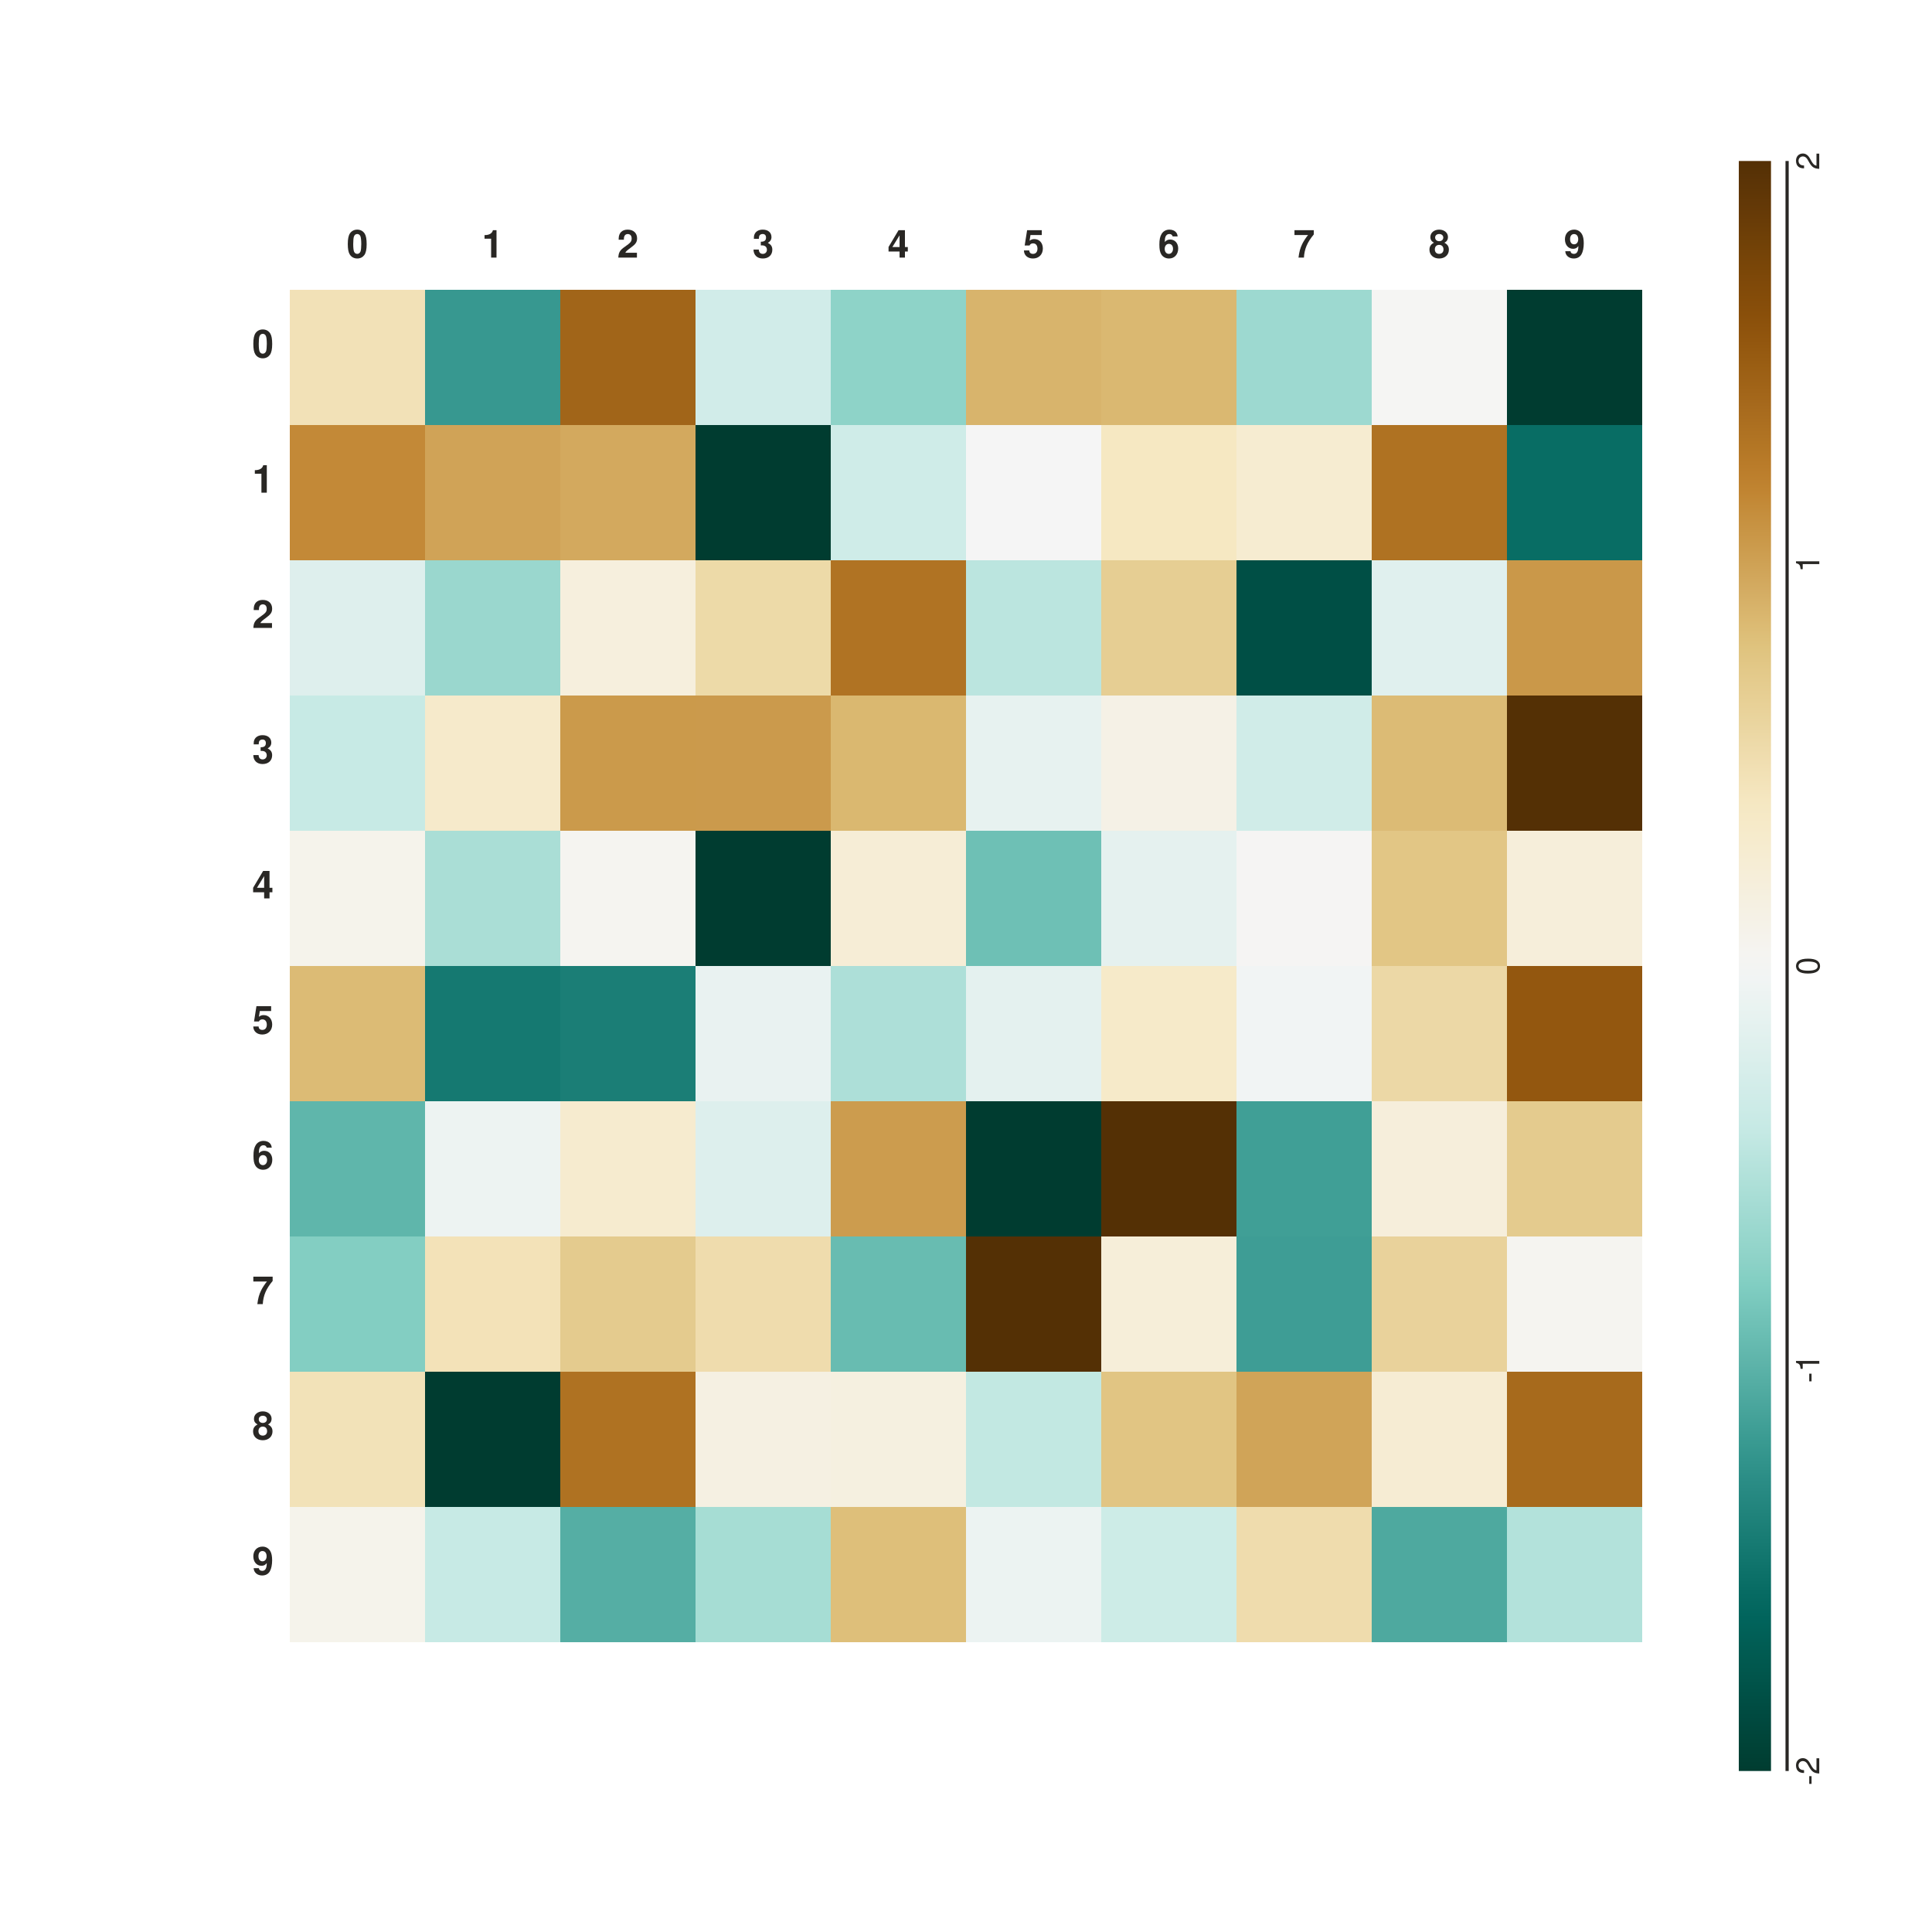
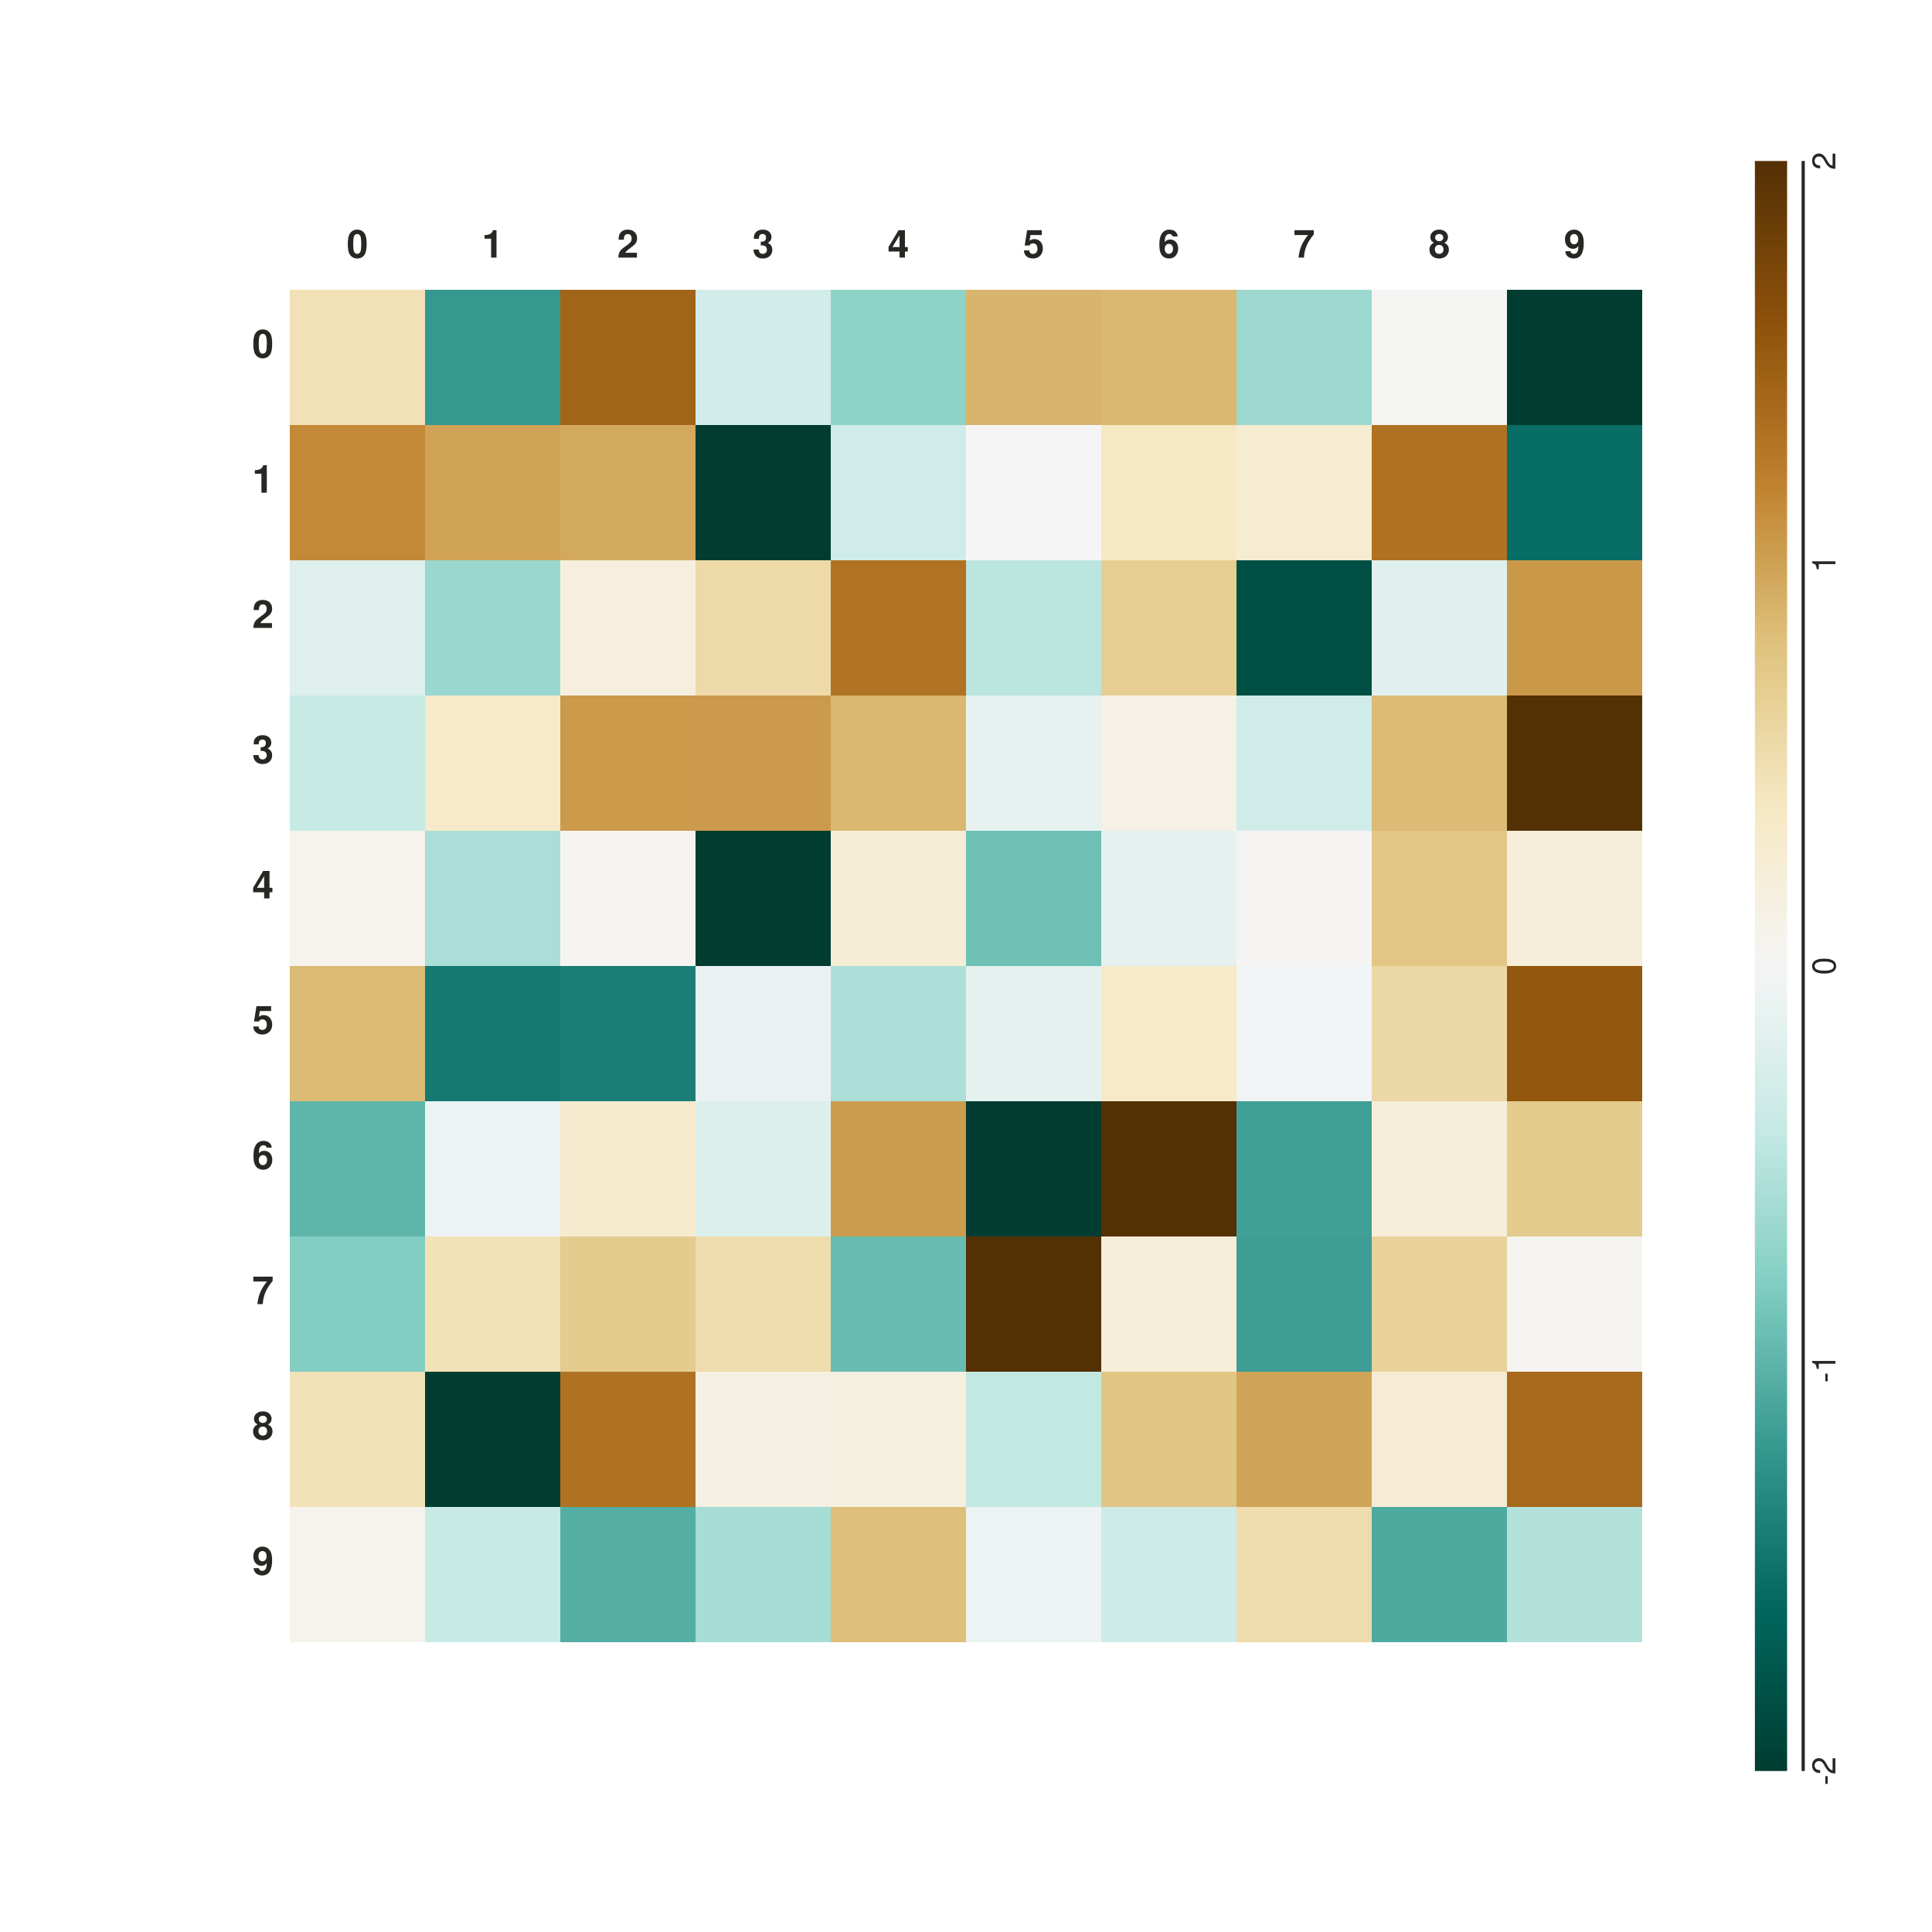
- <svg xmlns="http://www.w3.org/2000/svg" height="600px" id="t7e00053fbd194cd78de696c38e4dab0b" preserveAspectRatio="xMidYMid meet" style="background-color:transparent;fill:rgb(16.1%,15.3%,14.1%);fill-opacity:1.0;font-family:Helvetica;font-size:12px;opacity:1.0;stroke:rgb(16.1%,15.3%,14.1%);stroke-opacity:1.0;stroke-width:1.0" viewBox="0 0 600 600" width="600px">
-   <g class="toyplot-axes-Table" id="t185ddd05c07b481d8f91a84769df62e2">
+ <svg xmlns="http://www.w3.org/2000/svg" height="600px" id="tb7312faa47954177bf4423fdf1bb9a1d" preserveAspectRatio="xMidYMid meet" style="background-color:transparent;fill:rgb(16.1%,15.3%,14.1%);fill-opacity:1.0;font-family:Helvetica;font-size:12px;opacity:1.0;stroke:rgb(16.1%,15.3%,14.1%);stroke-opacity:1.0;stroke-width:1.0" viewBox="0 0 600 600" width="600px">
+   <g class="toyplot-axes-Table" id="t3fafdb1cf3924877aa176a4763cde2a1">
    <text style="alignment-baseline:middle;fill:rgb(16.1%,15.3%,14.1%);fill-opacity:1.0;font-size:12px;font-weight:bold;stroke:none;text-anchor:middle" transform="rotate(0,111.0,80.0)" x="111.0" y="80.0">0</text>
    <text style="alignment-baseline:middle;fill:rgb(16.1%,15.3%,14.1%);fill-opacity:1.0;font-size:12px;font-weight:bold;stroke:none;text-anchor:middle" transform="rotate(0,153.0,80.0)" x="153.0" y="80.0">1</text>
    <text style="alignment-baseline:middle;fill:rgb(16.1%,15.3%,14.1%);fill-opacity:1.0;font-size:12px;font-weight:bold;stroke:none;text-anchor:middle" transform="rotate(0,195.0,80.0)" x="195.0" y="80.0">2</text>
    <text style="alignment-baseline:middle;fill:rgb(16.1%,15.3%,14.1%);fill-opacity:1.0;font-size:12px;font-weight:bold;stroke:none;text-anchor:middle" transform="rotate(0,237.0,80.0)" x="237.0" y="80.0">3</text>
    <text style="alignment-baseline:middle;fill:rgb(16.1%,15.3%,14.1%);fill-opacity:1.0;font-size:12px;font-weight:bold;stroke:none;text-anchor:middle" transform="rotate(0,279.0,80.0)" x="279.0" y="80.0">4</text>
    <text style="alignment-baseline:middle;fill:rgb(16.1%,15.3%,14.1%);fill-opacity:1.0;font-size:12px;font-weight:bold;stroke:none;text-anchor:middle" transform="rotate(0,321.0,80.0)" x="321.0" y="80.0">5</text>
    <text style="alignment-baseline:middle;fill:rgb(16.1%,15.3%,14.1%);fill-opacity:1.0;font-size:12px;font-weight:bold;stroke:none;text-anchor:middle" transform="rotate(0,363.0,80.0)" x="363.0" y="80.0">6</text>
    <text style="alignment-baseline:middle;fill:rgb(16.1%,15.3%,14.1%);fill-opacity:1.0;font-size:12px;font-weight:bold;stroke:none;text-anchor:middle" transform="rotate(0,405.0,80.0)" x="405.0" y="80.0">7</text>
    <text style="alignment-baseline:middle;fill:rgb(16.1%,15.3%,14.1%);fill-opacity:1.0;font-size:12px;font-weight:bold;stroke:none;text-anchor:middle" transform="rotate(0,447.0,80.0)" x="447.0" y="80.0">8</text>
    <text style="alignment-baseline:middle;fill:rgb(16.1%,15.3%,14.1%);fill-opacity:1.0;font-size:12px;font-weight:bold;stroke:none;text-anchor:middle" transform="rotate(0,489.0,80.0)" x="489.0" y="80.0">9</text>
    <text style="alignment-baseline:middle;fill:rgb(16.1%,15.3%,14.1%);fill-opacity:1.0;font-size:12px;font-weight:bold;stroke:none;text-anchor:end" x="85.0" y="111.0">0</text>
    <rect height="42.0" style="fill:rgb(94.9%,88.3%,71.6%);fill-opacity:1.0;stroke:none" width="42.0" x="90.0" y="90.0" />
    <rect height="42.0" style="fill:rgb(21.4%,59.7%,56.5%);fill-opacity:1.0;stroke:none" width="42.0" x="132.0" y="90.0" />
    <rect height="42.0" style="fill:rgb(63.3%,39.6%,9.66%);fill-opacity:1.0;stroke:none" width="42.0" x="174.0" y="90.0" />
    <rect height="42.0" style="fill:rgb(82%,92.7%,91.2%);fill-opacity:1.0;stroke:none" width="42.0" x="216.0" y="90.0" />
    <rect height="42.0" style="fill:rgb(55.7%,82.6%,78.5%);fill-opacity:1.0;stroke:none" width="42.0" x="258.0" y="90.0" />
    <rect height="42.0" style="fill:rgb(84.7%,70.5%,42.2%);fill-opacity:1.0;stroke:none" width="42.0" x="300.0" y="90.0" />
    <rect height="42.0" style="fill:rgb(85.6%,72.3%,44.3%);fill-opacity:1.0;stroke:none" width="42.0" x="342.0" y="90.0" />
    <rect height="42.0" style="fill:rgb(61.6%,85%,81.5%);fill-opacity:1.0;stroke:none" width="42.0" x="384.0" y="90.0" />
    <rect height="42.0" style="fill:rgb(96.1%,95.9%,95.3%);fill-opacity:1.0;stroke:none" width="42.0" x="426.0" y="90.0" />
    <rect height="42.0" style="fill:rgb(0%,23.5%,18.8%);fill-opacity:1.0;stroke:none" width="42.0" x="468.0" y="90.0" />
    <text style="alignment-baseline:middle;fill:rgb(16.1%,15.3%,14.1%);fill-opacity:1.0;font-size:12px;font-weight:bold;stroke:none;text-anchor:end" x="85.0" y="153.0">1</text>
    <rect height="42.0" style="fill:rgb(76.5%,53.8%,21.6%);fill-opacity:1.0;stroke:none" width="42.0" x="90.0" y="132.0" />
    <rect height="42.0" style="fill:rgb(81.4%,63.8%,34%);fill-opacity:1.0;stroke:none" width="42.0" x="132.0" y="132.0" />
    <rect height="42.0" style="fill:rgb(82.6%,66.3%,37%);fill-opacity:1.0;stroke:none" width="42.0" x="174.0" y="132.0" />
    <rect height="42.0" style="fill:rgb(0%,23.5%,18.8%);fill-opacity:1.0;stroke:none" width="42.0" x="216.0" y="132.0" />
    <rect height="42.0" style="fill:rgb(81%,92.5%,90.8%);fill-opacity:1.0;stroke:none" width="42.0" x="258.0" y="132.0" />
    <rect height="42.0" style="fill:rgb(96.1%,96.1%,96%);fill-opacity:1.0;stroke:none" width="42.0" x="300.0" y="132.0" />
    <rect height="42.0" style="fill:rgb(96.3%,90.8%,76.1%);fill-opacity:1.0;stroke:none" width="42.0" x="342.0" y="132.0" />
    <rect height="42.0" style="fill:rgb(96.4%,92.4%,81.9%);fill-opacity:1.0;stroke:none" width="42.0" x="384.0" y="132.0" />
    <rect height="42.0" style="fill:rgb(68.8%,44.9%,13.5%);fill-opacity:1.0;stroke:none" width="42.0" x="426.0" y="132.0" />
    <rect height="42.0" style="fill:rgb(3.1%,42.6%,39.4%);fill-opacity:1.0;stroke:none" width="42.0" x="468.0" y="132.0" />
    <text style="alignment-baseline:middle;fill:rgb(16.1%,15.3%,14.1%);fill-opacity:1.0;font-size:12px;font-weight:bold;stroke:none;text-anchor:end" x="85.0" y="195.0">2</text>
    <rect height="42.0" style="fill:rgb(86.9%,93.9%,92.9%);fill-opacity:1.0;stroke:none" width="42.0" x="90.0" y="174.0" />
    <rect height="42.0" style="fill:rgb(60.2%,84.5%,80.8%);fill-opacity:1.0;stroke:none" width="42.0" x="132.0" y="174.0" />
    <rect height="42.0" style="fill:rgb(96.3%,93.6%,86.6%);fill-opacity:1.0;stroke:none" width="42.0" x="174.0" y="174.0" />
    <rect height="42.0" style="fill:rgb(93%,85.3%,65.9%);fill-opacity:1.0;stroke:none" width="42.0" x="216.0" y="174.0" />
    <rect height="42.0" style="fill:rgb(69%,45%,13.6%);fill-opacity:1.0;stroke:none" width="42.0" x="258.0" y="174.0" />
    <rect height="42.0" style="fill:rgb(73.2%,89.8%,87.4%);fill-opacity:1.0;stroke:none" width="42.0" x="300.0" y="174.0" />
    <rect height="42.0" style="fill:rgb(90.3%,80.7%,57.6%);fill-opacity:1.0;stroke:none" width="42.0" x="342.0" y="174.0" />
    <rect height="42.0" style="fill:rgb(0.179%,31.1%,27.1%);fill-opacity:1.0;stroke:none" width="42.0" x="384.0" y="174.0" />
    <rect height="42.0" style="fill:rgb(87.8%,94.1%,93.2%);fill-opacity:1.0;stroke:none" width="42.0" x="426.0" y="174.0" />
    <rect height="42.0" style="fill:rgb(79.3%,59.6%,28.7%);fill-opacity:1.0;stroke:none" width="42.0" x="468.0" y="174.0" />
    <text style="alignment-baseline:middle;fill:rgb(16.1%,15.3%,14.1%);fill-opacity:1.0;font-size:12px;font-weight:bold;stroke:none;text-anchor:end" x="85.0" y="237.0">3</text>
    <rect height="42.0" style="fill:rgb(78.1%,91.8%,89.8%);fill-opacity:1.0;stroke:none" width="42.0" x="90.0" y="216.0" />
    <rect height="42.0" style="fill:rgb(96.4%,91.8%,79.5%);fill-opacity:1.0;stroke:none" width="42.0" x="132.0" y="216.0" />
    <rect height="42.0" style="fill:rgb(79.7%,60.3%,29.6%);fill-opacity:1.0;stroke:none" width="42.0" x="174.0" y="216.0" />
    <rect height="42.0" style="fill:rgb(79.7%,60.4%,29.7%);fill-opacity:1.0;stroke:none" width="42.0" x="216.0" y="216.0" />
    <rect height="42.0" style="fill:rgb(85.5%,72%,44%);fill-opacity:1.0;stroke:none" width="42.0" x="258.0" y="216.0" />
    <rect height="42.0" style="fill:rgb(90.6%,94.8%,94.2%);fill-opacity:1.0;stroke:none" width="42.0" x="300.0" y="216.0" />
    <rect height="42.0" style="fill:rgb(96.2%,94.5%,90%);fill-opacity:1.0;stroke:none" width="42.0" x="342.0" y="216.0" />
    <rect height="42.0" style="fill:rgb(81.5%,92.6%,91%);fill-opacity:1.0;stroke:none" width="42.0" x="384.0" y="216.0" />
    <rect height="42.0" style="fill:rgb(86.1%,73.4%,45.8%);fill-opacity:1.0;stroke:none" width="42.0" x="426.0" y="216.0" />
    <rect height="42.0" style="fill:rgb(32.9%,18.8%,1.96%);fill-opacity:1.0;stroke:none" width="42.0" x="468.0" y="216.0" />
    <text style="alignment-baseline:middle;fill:rgb(16.1%,15.3%,14.1%);fill-opacity:1.0;font-size:12px;font-weight:bold;stroke:none;text-anchor:end" x="85.0" y="279.0">4</text>
    <rect height="42.0" style="fill:rgb(96.2%,95.1%,92.3%);fill-opacity:1.0;stroke:none" width="42.0" x="90.0" y="258.0" />
    <rect height="42.0" style="fill:rgb(66.5%,87%,83.9%);fill-opacity:1.0;stroke:none" width="42.0" x="132.0" y="258.0" />
    <rect height="42.0" style="fill:rgb(96.1%,95.6%,94.3%);fill-opacity:1.0;stroke:none" width="42.0" x="174.0" y="258.0" />
    <rect height="42.0" style="fill:rgb(0%,23.5%,18.8%);fill-opacity:1.0;stroke:none" width="42.0" x="216.0" y="258.0" />
    <rect height="42.0" style="fill:rgb(96.3%,92.9%,83.9%);fill-opacity:1.0;stroke:none" width="42.0" x="258.0" y="258.0" />
    <rect height="42.0" style="fill:rgb(43.1%,75.2%,70.9%);fill-opacity:1.0;stroke:none" width="42.0" x="300.0" y="258.0" />
    <rect height="42.0" style="fill:rgb(89.9%,94.6%,93.9%);fill-opacity:1.0;stroke:none" width="42.0" x="342.0" y="258.0" />
    <rect height="42.0" style="fill:rgb(96.1%,95.8%,95.2%);fill-opacity:1.0;stroke:none" width="42.0" x="384.0" y="258.0" />
    <rect height="42.0" style="fill:rgb(88.5%,77.7%,52.1%);fill-opacity:1.0;stroke:none" width="42.0" x="426.0" y="258.0" />
    <rect height="42.0" style="fill:rgb(96.3%,93.3%,85.5%);fill-opacity:1.0;stroke:none" width="42.0" x="468.0" y="258.0" />
    <text style="alignment-baseline:middle;fill:rgb(16.1%,15.3%,14.1%);fill-opacity:1.0;font-size:12px;font-weight:bold;stroke:none;text-anchor:end" x="85.0" y="321.0">5</text>
    <rect height="42.0" style="fill:rgb(86.2%,73.5%,45.8%);fill-opacity:1.0;stroke:none" width="42.0" x="90.0" y="300.0" />
    <rect height="42.0" style="fill:rgb(8.25%,47.4%,44.3%);fill-opacity:1.0;stroke:none" width="42.0" x="132.0" y="300.0" />
    <rect height="42.0" style="fill:rgb(10.5%,49.5%,46.4%);fill-opacity:1.0;stroke:none" width="42.0" x="174.0" y="300.0" />
    <rect height="42.0" style="fill:rgb(91.5%,95%,94.5%);fill-opacity:1.0;stroke:none" width="42.0" x="216.0" y="300.0" />
    <rect height="42.0" style="fill:rgb(67.7%,87.5%,84.6%);fill-opacity:1.0;stroke:none" width="42.0" x="258.0" y="300.0" />
    <rect height="42.0" style="fill:rgb(89.6%,94.5%,93.8%);fill-opacity:1.0;stroke:none" width="42.0" x="300.0" y="300.0" />
    <rect height="42.0" style="fill:rgb(96.4%,91.6%,78.7%);fill-opacity:1.0;stroke:none" width="42.0" x="342.0" y="300.0" />
    <rect height="42.0" style="fill:rgb(94.5%,95.7%,95.5%);fill-opacity:1.0;stroke:none" width="42.0" x="384.0" y="300.0" />
    <rect height="42.0" style="fill:rgb(92.7%,84.8%,65.1%);fill-opacity:1.0;stroke:none" width="42.0" x="426.0" y="300.0" />
    <rect height="42.0" style="fill:rgb(57.6%,34.3%,5.79%);fill-opacity:1.0;stroke:none" width="42.0" x="468.0" y="300.0" />
    <text style="alignment-baseline:middle;fill:rgb(16.1%,15.3%,14.1%);fill-opacity:1.0;font-size:12px;font-weight:bold;stroke:none;text-anchor:end" x="85.0" y="363.0">6</text>
    <rect height="42.0" style="fill:rgb(37.4%,71.2%,67.1%);fill-opacity:1.0;stroke:none" width="42.0" x="90.0" y="342.0" />
    <rect height="42.0" style="fill:rgb(92.9%,95.3%,95%);fill-opacity:1.0;stroke:none" width="42.0" x="132.0" y="342.0" />
    <rect height="42.0" style="fill:rgb(96.4%,92.2%,81%);fill-opacity:1.0;stroke:none" width="42.0" x="174.0" y="342.0" />
    <rect height="42.0" style="fill:rgb(86.7%,93.8%,92.8%);fill-opacity:1.0;stroke:none" width="42.0" x="216.0" y="342.0" />
    <rect height="42.0" style="fill:rgb(80.1%,61.2%,30.7%);fill-opacity:1.0;stroke:none" width="42.0" x="258.0" y="342.0" />
    <rect height="42.0" style="fill:rgb(0%,23.5%,18.8%);fill-opacity:1.0;stroke:none" width="42.0" x="300.0" y="342.0" />
    <rect height="42.0" style="fill:rgb(32.9%,18.8%,1.96%);fill-opacity:1.0;stroke:none" width="42.0" x="342.0" y="342.0" />
    <rect height="42.0" style="fill:rgb(25%,62.3%,58.9%);fill-opacity:1.0;stroke:none" width="42.0" x="384.0" y="342.0" />
    <rect height="42.0" style="fill:rgb(96.3%,93.4%,85.7%);fill-opacity:1.0;stroke:none" width="42.0" x="426.0" y="342.0" />
    <rect height="42.0" style="fill:rgb(89.6%,79.6%,55.6%);fill-opacity:1.0;stroke:none" width="42.0" x="468.0" y="342.0" />
    <text style="alignment-baseline:middle;fill:rgb(16.1%,15.3%,14.1%);fill-opacity:1.0;font-size:12px;font-weight:bold;stroke:none;text-anchor:end" x="85.0" y="405.0">7</text>
    <rect height="42.0" style="fill:rgb(51.2%,80.8%,76.2%);fill-opacity:1.0;stroke:none" width="42.0" x="90.0" y="384.0" />
    <rect height="42.0" style="fill:rgb(95.1%,88.7%,72.2%);fill-opacity:1.0;stroke:none" width="42.0" x="132.0" y="384.0" />
    <rect height="42.0" style="fill:rgb(89.6%,79.6%,55.6%);fill-opacity:1.0;stroke:none" width="42.0" x="174.0" y="384.0" />
    <rect height="42.0" style="fill:rgb(93.7%,86.4%,68%);fill-opacity:1.0;stroke:none" width="42.0" x="216.0" y="384.0" />
    <rect height="42.0" style="fill:rgb(40.9%,73.7%,69.5%);fill-opacity:1.0;stroke:none" width="42.0" x="258.0" y="384.0" />
    <rect height="42.0" style="fill:rgb(32.9%,18.8%,1.96%);fill-opacity:1.0;stroke:none" width="42.0" x="300.0" y="384.0" />
    <rect height="42.0" style="fill:rgb(96.3%,93.2%,85%);fill-opacity:1.0;stroke:none" width="42.0" x="342.0" y="384.0" />
    <rect height="42.0" style="fill:rgb(24.3%,61.7%,58.4%);fill-opacity:1.0;stroke:none" width="42.0" x="384.0" y="384.0" />
    <rect height="42.0" style="fill:rgb(91.2%,82.3%,60.6%);fill-opacity:1.0;stroke:none" width="42.0" x="426.0" y="384.0" />
    <rect height="42.0" style="fill:rgb(96.1%,95.6%,94.1%);fill-opacity:1.0;stroke:none" width="42.0" x="468.0" y="384.0" />
    <text style="alignment-baseline:middle;fill:rgb(16.1%,15.3%,14.1%);fill-opacity:1.0;font-size:12px;font-weight:bold;stroke:none;text-anchor:end" x="85.0" y="447.0">8</text>
    <rect height="42.0" style="fill:rgb(95%,88.6%,72.1%);fill-opacity:1.0;stroke:none" width="42.0" x="90.0" y="426.0" />
    <rect height="42.0" style="fill:rgb(0%,23.5%,18.8%);fill-opacity:1.0;stroke:none" width="42.0" x="132.0" y="426.0" />
    <rect height="42.0" style="fill:rgb(68.8%,44.9%,13.5%);fill-opacity:1.0;stroke:none" width="42.0" x="174.0" y="426.0" />
    <rect height="42.0" style="fill:rgb(96.2%,94.1%,88.6%);fill-opacity:1.0;stroke:none" width="42.0" x="216.0" y="426.0" />
    <rect height="42.0" style="fill:rgb(96.2%,94%,88%);fill-opacity:1.0;stroke:none" width="42.0" x="258.0" y="426.0" />
    <rect height="42.0" style="fill:rgb(75.9%,90.9%,88.7%);fill-opacity:1.0;stroke:none" width="42.0" x="300.0" y="426.0" />
    <rect height="42.0" style="fill:rgb(88.2%,77.3%,51.3%);fill-opacity:1.0;stroke:none" width="42.0" x="342.0" y="426.0" />
    <rect height="42.0" style="fill:rgb(81.6%,64.3%,34.5%);fill-opacity:1.0;stroke:none" width="42.0" x="384.0" y="426.0" />
    <rect height="42.0" style="fill:rgb(96.3%,92.6%,82.8%);fill-opacity:1.0;stroke:none" width="42.0" x="426.0" y="426.0" />
    <rect height="42.0" style="fill:rgb(65.3%,41.6%,11.1%);fill-opacity:1.0;stroke:none" width="42.0" x="468.0" y="426.0" />
    <text style="alignment-baseline:middle;fill:rgb(16.1%,15.3%,14.1%);fill-opacity:1.0;font-size:12px;font-weight:bold;stroke:none;text-anchor:end" x="85.0" y="489.0">9</text>
    <rect height="42.0" style="fill:rgb(96.2%,95.1%,92.2%);fill-opacity:1.0;stroke:none" width="42.0" x="90.0" y="468.0" />
    <rect height="42.0" style="fill:rgb(78%,91.8%,89.8%);fill-opacity:1.0;stroke:none" width="42.0" x="132.0" y="468.0" />
    <rect height="42.0" style="fill:rgb(33.4%,68.3%,64.5%);fill-opacity:1.0;stroke:none" width="42.0" x="174.0" y="468.0" />
    <rect height="42.0" style="fill:rgb(65.2%,86.5%,83.3%);fill-opacity:1.0;stroke:none" width="42.0" x="216.0" y="468.0" />
    <rect height="42.0" style="fill:rgb(86.9%,75%,47.7%);fill-opacity:1.0;stroke:none" width="42.0" x="258.0" y="468.0" />
    <rect height="42.0" style="fill:rgb(92.4%,95.2%,94.8%);fill-opacity:1.0;stroke:none" width="42.0" x="300.0" y="468.0" />
    <rect height="42.0" style="fill:rgb(80.5%,92.4%,90.7%);fill-opacity:1.0;stroke:none" width="42.0" x="342.0" y="468.0" />
    <rect height="42.0" style="fill:rgb(93.6%,86.2%,67.7%);fill-opacity:1.0;stroke:none" width="42.0" x="384.0" y="468.0" />
    <rect height="42.0" style="fill:rgb(30.4%,66.2%,62.5%);fill-opacity:1.0;stroke:none" width="42.0" x="426.0" y="468.0" />
    <rect height="42.0" style="fill:rgb(70.3%,88.6%,85.9%);fill-opacity:1.0;stroke:none" width="42.0" x="468.0" y="468.0" />
  </g>
-   <g class="toyplot-axes-NumberLine" id="t8719272f44e24f9b93f538a135ba891e">
+   <g class="toyplot-axes-NumberLine" id="teafdbb61ed89458ca4a1f91aa43127be">
    <g class="toyplot-coordinate-events">
-       <g class="toyplot-color-Map" id="tef098d828c1940e69f82ba02b90a6b5f" transform="translate(550.0,550.0) rotate(-90.0)">
+       <g class="toyplot-color-Map" id="td79d5f8d5d6a4ad395ad94cd446d1e25" transform="translate(550.0,550.0) rotate(-90.0) translate(0,0)">
        <defs>
-           <linearGradient gradientUnits="userSpaceOnUse" id="td4d58d44efa44369be3655abe014d2f7" x1="0" x2="500.0" y1="0" y2="0">
+           <linearGradient gradientUnits="userSpaceOnUse" id="t07dbf0c463a94838940f407f25ad54a9" x1="0" x2="500.0" y1="0" y2="0">
            <stop offset="0.0" stop-color="rgb(0%,23.5%,18.8%)" stop-opacity="1.0" />
            <stop offset="0.016" stop-color="rgb(0.062%,26.1%,21.7%)" stop-opacity="1.0" />
            <stop offset="0.032" stop-color="rgb(0.124%,28.8%,24.6%)" stop-opacity="1.0" />
            <stop offset="0.048" stop-color="rgb(0.187%,31.4%,27.4%)" stop-opacity="1.0" />
            <stop offset="0.063" stop-color="rgb(0.249%,34%,30.3%)" stop-opacity="1.0" />
            <stop offset="0.079" stop-color="rgb(0.311%,36.6%,33.1%)" stop-opacity="1.0" />
            <stop offset="0.095" stop-color="rgb(0.373%,39.2%,36%)" stop-opacity="1.0" />
            <stop offset="0.111" stop-color="rgb(2.66%,42.1%,39%)" stop-opacity="1.0" />
            <stop offset="0.127" stop-color="rgb(5.89%,45.2%,42%)" stop-opacity="1.0" />
            <stop offset="0.143" stop-color="rgb(9.13%,48.2%,45.1%)" stop-opacity="1.0" />
            <stop offset="0.159" stop-color="rgb(12.4%,51.3%,48.1%)" stop-opacity="1.0" />
            <stop offset="0.175" stop-color="rgb(15.6%,54.3%,51.2%)" stop-opacity="1.0" />
            <stop offset="0.19" stop-color="rgb(18.8%,57.4%,54.2%)" stop-opacity="1.0" />
            <stop offset="0.206" stop-color="rgb(22.7%,60.6%,57.3%)" stop-opacity="1.0" />
            <stop offset="0.222" stop-color="rgb(27.3%,63.9%,60.4%)" stop-opacity="1.0" />
            <stop offset="0.238" stop-color="rgb(32%,67.3%,63.5%)" stop-opacity="1.0" />
            <stop offset="0.254" stop-color="rgb(36.7%,70.6%,66.7%)" stop-opacity="1.0" />
            <stop offset="0.27" stop-color="rgb(41.3%,74%,69.8%)" stop-opacity="1.0" />
            <stop offset="0.286" stop-color="rgb(46%,77.4%,72.9%)" stop-opacity="1.0" />
            <stop offset="0.302" stop-color="rgb(50.6%,80.6%,75.9%)" stop-opacity="1.0" />
            <stop offset="0.317" stop-color="rgb(55.1%,82.4%,78.2%)" stop-opacity="1.0" />
            <stop offset="0.333" stop-color="rgb(59.5%,84.2%,80.4%)" stop-opacity="1.0" />
            <stop offset="0.349" stop-color="rgb(63.9%,86%,82.6%)" stop-opacity="1.0" />
            <stop offset="0.365" stop-color="rgb(68.3%,87.8%,84.9%)" stop-opacity="1.0" />
            <stop offset="0.381" stop-color="rgb(72.7%,89.6%,87.1%)" stop-opacity="1.0" />
            <stop offset="0.397" stop-color="rgb(77.2%,91.4%,89.4%)" stop-opacity="1.0" />
            <stop offset="0.413" stop-color="rgb(80.3%,92.3%,90.6%)" stop-opacity="1.0" />
            <stop offset="0.429" stop-color="rgb(83.2%,93%,91.6%)" stop-opacity="1.0" />
            <stop offset="0.444" stop-color="rgb(86.1%,93.7%,92.6%)" stop-opacity="1.0" />
            <stop offset="0.46" stop-color="rgb(88.9%,94.4%,93.6%)" stop-opacity="1.0" />
            <stop offset="0.476" stop-color="rgb(91.8%,95.1%,94.6%)" stop-opacity="1.0" />
            <stop offset="0.492" stop-color="rgb(94.6%,95.7%,95.6%)" stop-opacity="1.0" />
            <stop offset="0.508" stop-color="rgb(96.1%,95.7%,94.5%)" stop-opacity="1.0" />
            <stop offset="0.524" stop-color="rgb(96.2%,94.9%,91.4%)" stop-opacity="1.0" />
            <stop offset="0.54" stop-color="rgb(96.2%,94.1%,88.3%)" stop-opacity="1.0" />
            <stop offset="0.556" stop-color="rgb(96.3%,93.2%,85.2%)" stop-opacity="1.0" />
            <stop offset="0.571" stop-color="rgb(96.4%,92.4%,82.1%)" stop-opacity="1.0" />
            <stop offset="0.587" stop-color="rgb(96.4%,91.6%,79%)" stop-opacity="1.0" />
            <stop offset="0.603" stop-color="rgb(96.2%,90.5%,75.6%)" stop-opacity="1.0" />
            <stop offset="0.619" stop-color="rgb(94.8%,88.1%,71.2%)" stop-opacity="1.0" />
            <stop offset="0.635" stop-color="rgb(93.3%,85.8%,66.9%)" stop-opacity="1.0" />
            <stop offset="0.651" stop-color="rgb(91.9%,83.4%,62.5%)" stop-opacity="1.0" />
            <stop offset="0.667" stop-color="rgb(90.5%,81%,58.2%)" stop-opacity="1.0" />
            <stop offset="0.683" stop-color="rgb(89%,78.7%,53.8%)" stop-opacity="1.0" />
            <stop offset="0.698" stop-color="rgb(87.6%,76.3%,49.5%)" stop-opacity="1.0" />
            <stop offset="0.714" stop-color="rgb(85.7%,72.4%,44.5%)" stop-opacity="1.0" />
            <stop offset="0.73" stop-color="rgb(83.7%,68.4%,39.6%)" stop-opacity="1.0" />
            <stop offset="0.746" stop-color="rgb(81.7%,64.3%,34.6%)" stop-opacity="1.0" />
            <stop offset="0.762" stop-color="rgb(79.7%,60.3%,29.6%)" stop-opacity="1.0" />
            <stop offset="0.778" stop-color="rgb(77.7%,56.3%,24.6%)" stop-opacity="1.0" />
            <stop offset="0.794" stop-color="rgb(75.7%,52.2%,19.6%)" stop-opacity="1.0" />
            <stop offset="0.81" stop-color="rgb(73%,48.8%,16.3%)" stop-opacity="1.0" />
            <stop offset="0.825" stop-color="rgb(69.8%,45.8%,14.2%)" stop-opacity="1.0" />
            <stop offset="0.841" stop-color="rgb(66.6%,42.8%,12%)" stop-opacity="1.0" />
            <stop offset="0.857" stop-color="rgb(63.5%,39.8%,9.8%)" stop-opacity="1.0" />
            <stop offset="0.873" stop-color="rgb(60.3%,36.8%,7.63%)" stop-opacity="1.0" />
            <stop offset="0.889" stop-color="rgb(57.1%,33.9%,5.45%)" stop-opacity="1.0" />
            <stop offset="0.905" stop-color="rgb(53.9%,31.1%,3.83%)" stop-opacity="1.0" />
            <stop offset="0.921" stop-color="rgb(50.4%,29.1%,3.52%)" stop-opacity="1.0" />
            <stop offset="0.937" stop-color="rgb(46.9%,27%,3.21%)" stop-opacity="1.0" />
            <stop offset="0.952" stop-color="rgb(43.4%,25%,2.89%)" stop-opacity="1.0" />
            <stop offset="0.968" stop-color="rgb(39.9%,22.9%,2.58%)" stop-opacity="1.0" />
            <stop offset="0.984" stop-color="rgb(36.4%,20.9%,2.27%)" stop-opacity="1.0" />
            <stop offset="1.0" stop-color="rgb(32.9%,18.8%,1.96%)" stop-opacity="1.0" />
          </linearGradient>
        </defs>
-         <rect height="10" style="fill:url(#td4d58d44efa44369be3655abe014d2f7);stroke:none" width="500.0" x="0.0" y="-10" />
+         <rect height="10" style="fill:url(#t07dbf0c463a94838940f407f25ad54a9);stroke:none" width="500.0" x="0.0" y="-5.0" />
      </g>
    </g>
-     <g class="toyplot-axes-Axis" id="ta6394217b7464d9f8af76a738493e94a" transform="translate(550.0,550.0) rotate(-90.0) translate(0,5)">
+     <g class="toyplot-axes-Axis" id="tbe8e4a6b372647d78e171fc4dbe49e71" transform="translate(550.0,550.0) rotate(-90.0) translate(0,10)">
      <line style="" x1="0" x2="500.0" y1="0" y2="0" />
      <g>
        <text style="alignment-baseline:middle;baseline-shift:-100%;font-size:10px;font-weight:normal;stroke:none;text-anchor:middle" transform="translate(0.0,0) rotate(0)" x="0" y="0">-2</text>
        <text style="alignment-baseline:middle;baseline-shift:-100%;font-size:10px;font-weight:normal;stroke:none;text-anchor:middle" transform="translate(125.0,0) rotate(0)" x="0" y="0">-1</text>
        <text style="alignment-baseline:middle;baseline-shift:-100%;font-size:10px;font-weight:normal;stroke:none;text-anchor:middle" transform="translate(250.0,0) rotate(0)" x="0" y="0">0</text>
        <text style="alignment-baseline:middle;baseline-shift:-100%;font-size:10px;font-weight:normal;stroke:none;text-anchor:middle" transform="translate(375.0,0) rotate(0)" x="0" y="0">1</text>
        <text style="alignment-baseline:middle;baseline-shift:-100%;font-size:10px;font-weight:normal;stroke:none;text-anchor:middle" transform="translate(500.0,0) rotate(0)" x="0" y="0">2</text>
      </g>
      <text style="alignment-baseline:middle;baseline-shift:-200%;font-weight:bold;stroke:none;text-anchor:middle" x="250.0" y="0" />
    </g>
  </g>
</svg>
